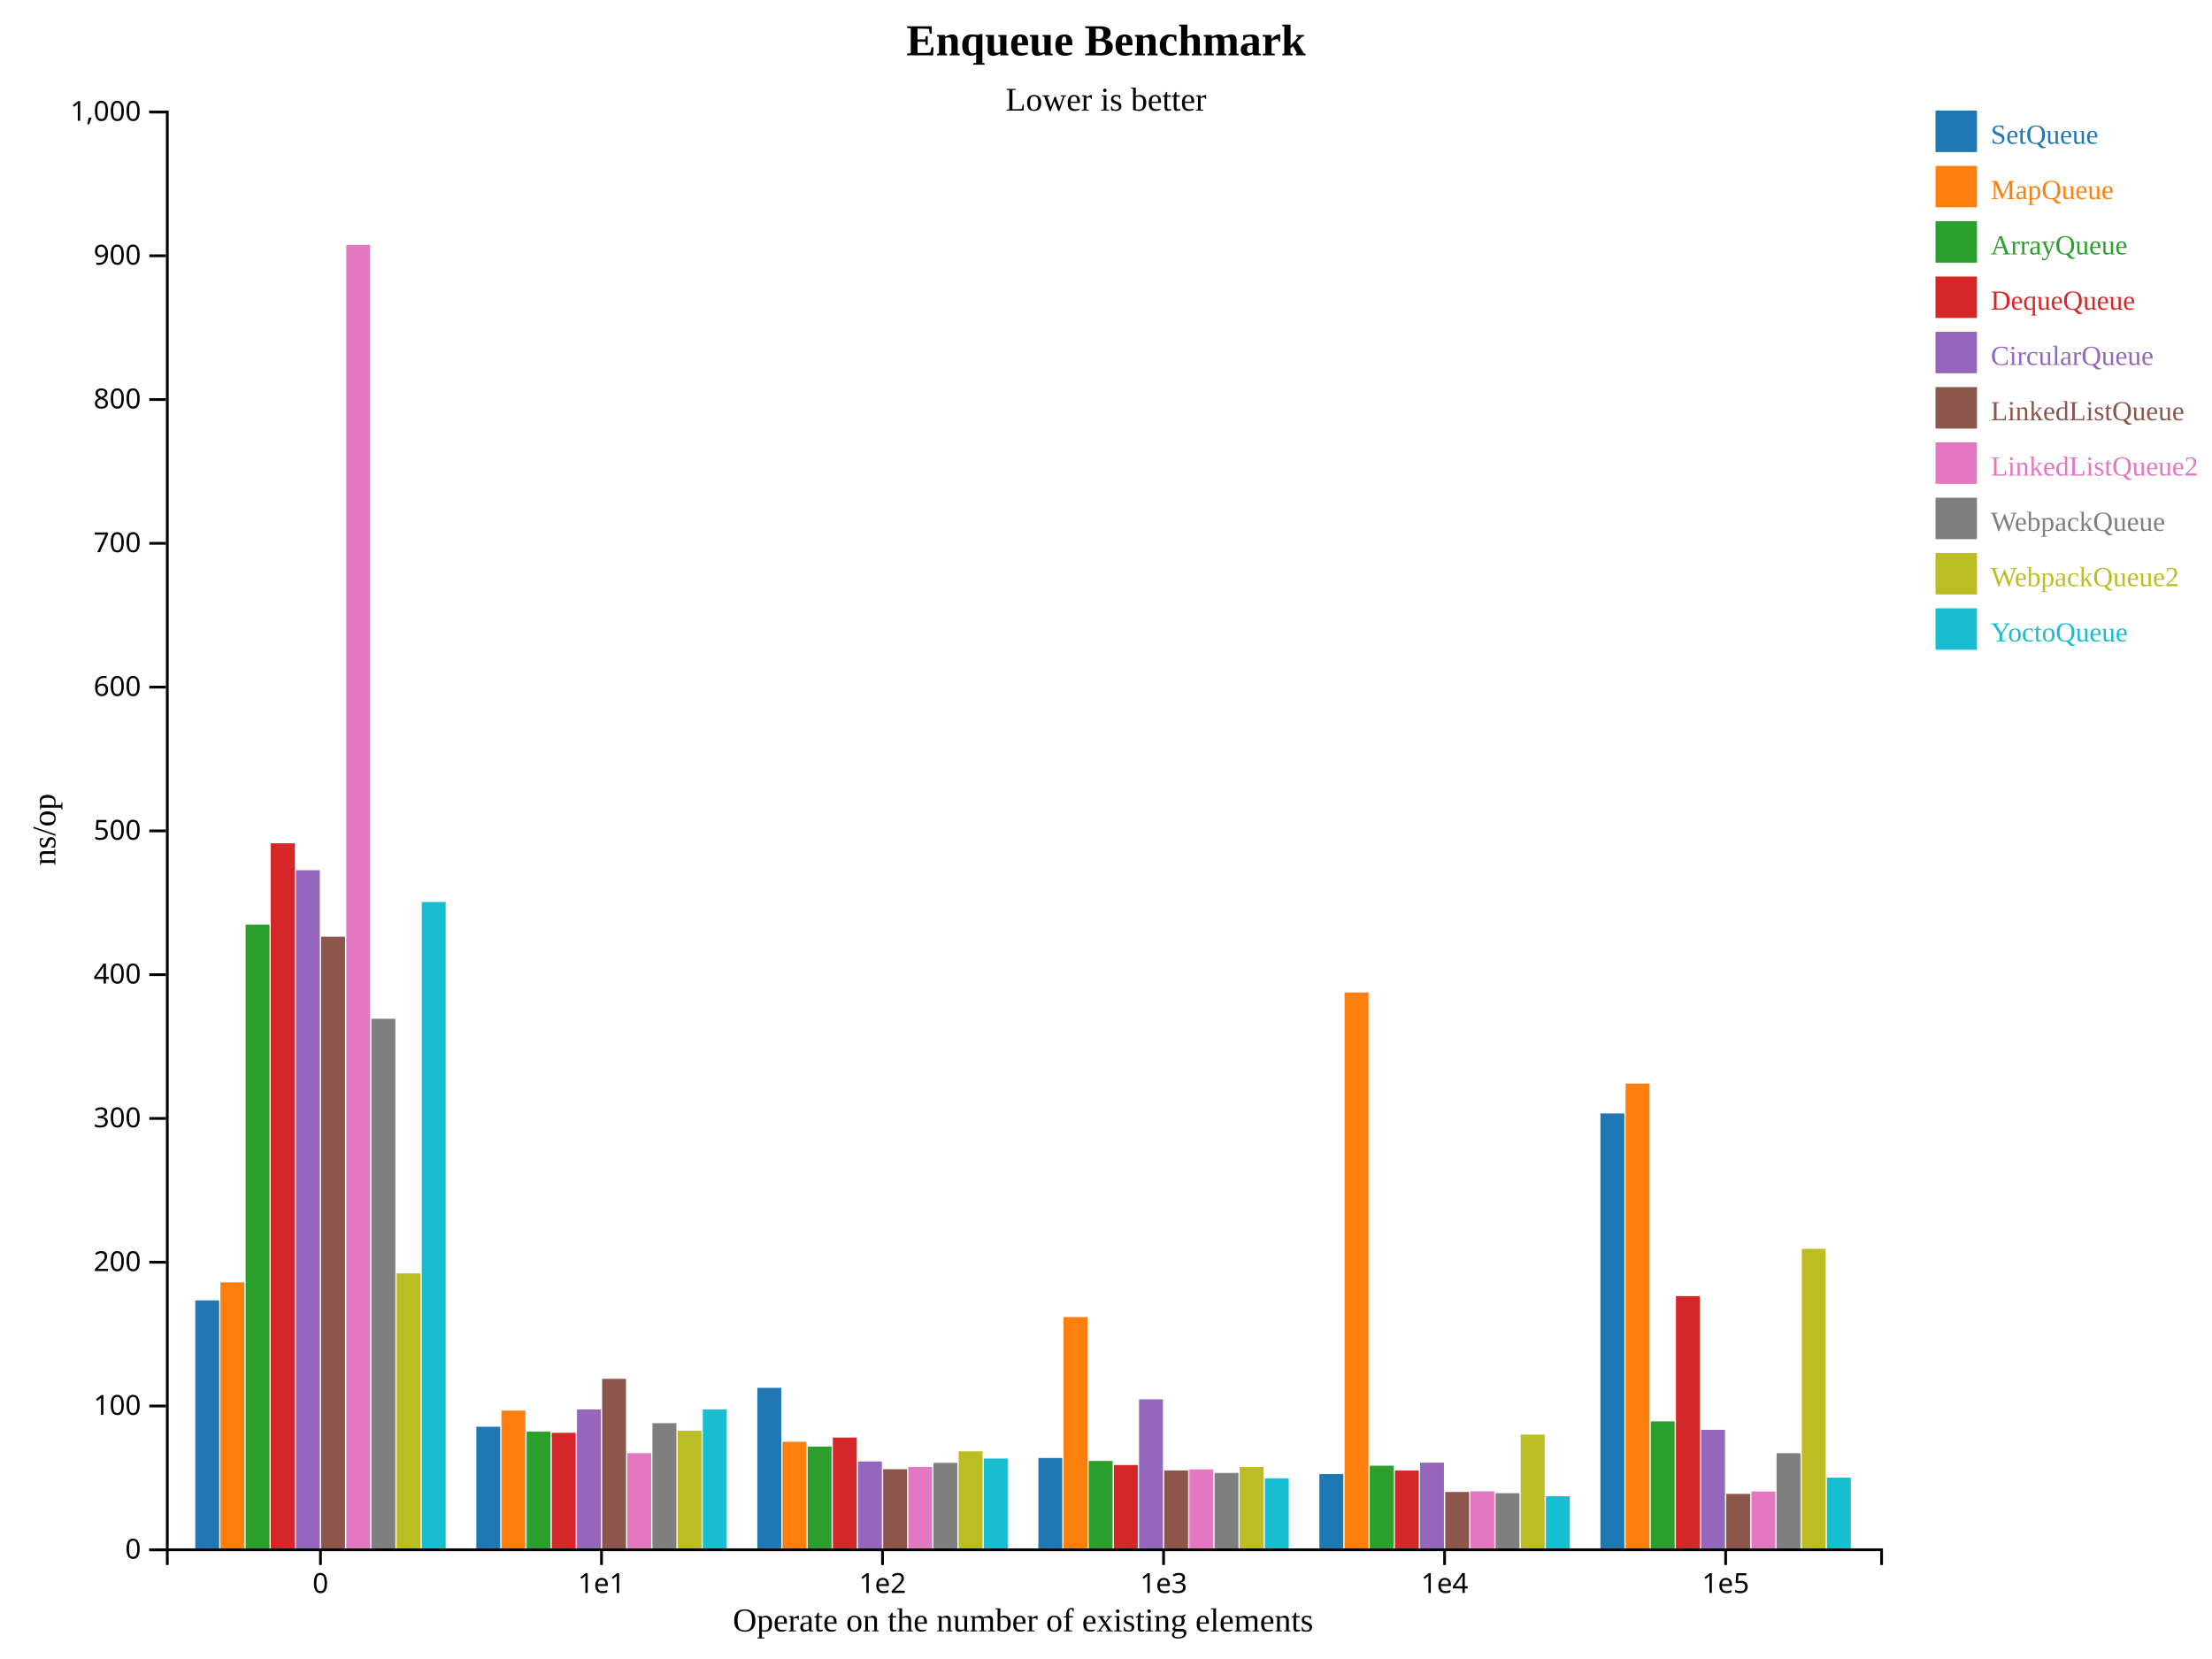
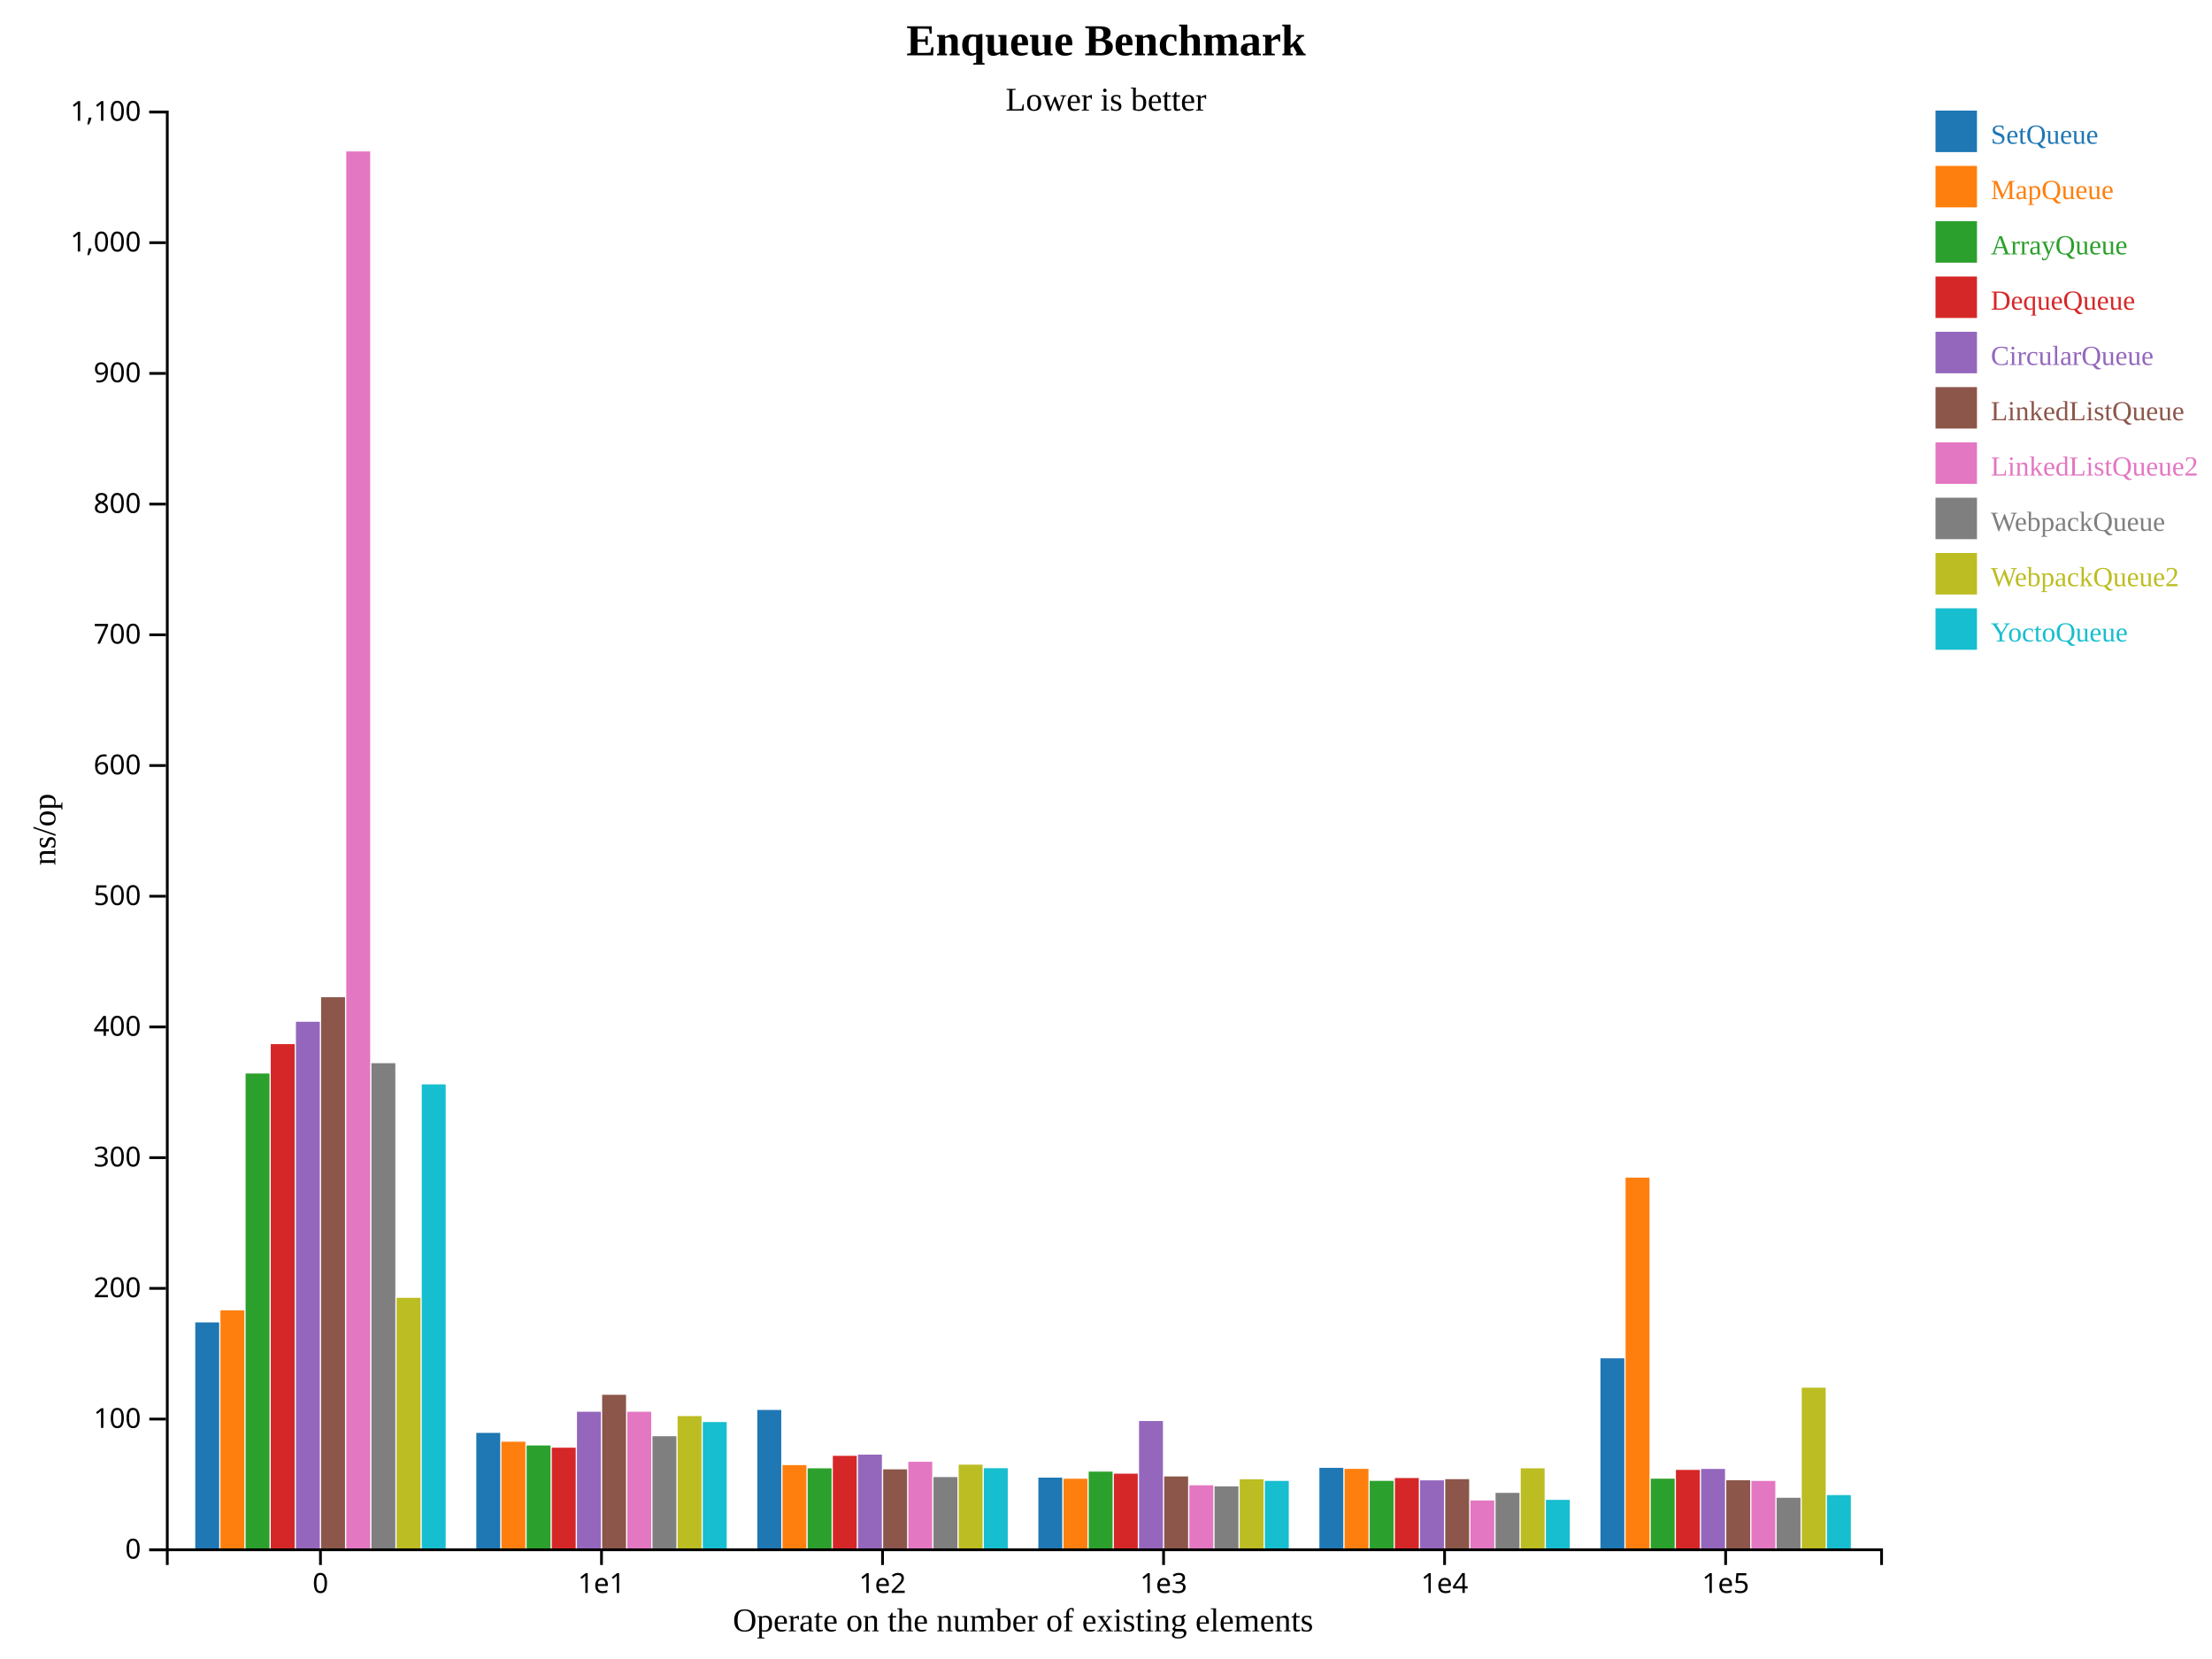
<svg xmlns="http://www.w3.org/2000/svg" width="800" height="600" style="background-color: white;">
  <g transform="translate(60,40)">
    <g transform="translate(10.16393,0)">
-       <rect x="0.455" y="430.3" width="8.647" height="89.7" fill="#1f77b4" />
-       <rect x="9.557" y="423.784" width="8.647" height="96.216" fill="#ff7f0e" />
-       <rect x="18.659" y="294.408" width="8.647" height="225.592" fill="#2ca02c" />
-       <rect x="27.761" y="264.987" width="8.647" height="255.013" fill="#d62728" />
-       <rect x="36.863" y="274.716" width="8.647" height="245.284" fill="#9467bd" />
-       <rect x="45.965" y="298.761" width="8.647" height="221.239" fill="#8c564b" />
-       <rect x="55.067" y="48.573" width="8.647" height="471.427" fill="#e377c2" />
-       <rect x="64.169" y="328.448" width="8.647" height="191.552" fill="#7f7f7f" />
-       <rect x="73.271" y="420.54" width="8.647" height="99.46" fill="#bcbd22" />
-       <rect x="82.373" y="286.213" width="8.647" height="233.787" fill="#17becf" />
+       <rect x="0.455" y="438.265" width="8.647" height="81.735" fill="#1f77b4" />
+       <rect x="9.557" y="433.912" width="8.647" height="86.088" fill="#ff7f0e" />
+       <rect x="18.659" y="348.253" width="8.647" height="171.747" fill="#2ca02c" />
+       <rect x="27.761" y="337.617" width="8.647" height="182.383" fill="#d62728" />
+       <rect x="36.863" y="329.533" width="8.647" height="190.467" fill="#9467bd" />
+       <rect x="45.965" y="320.66" width="8.647" height="199.34" fill="#8c564b" />
+       <rect x="55.067" y="14.763" width="8.647" height="505.237" fill="#e377c2" />
+       <rect x="64.169" y="344.524" width="8.647" height="175.476" fill="#7f7f7f" />
+       <rect x="73.271" y="429.364" width="8.647" height="90.636" fill="#bcbd22" />
+       <rect x="82.373" y="352.182" width="8.647" height="167.818" fill="#17becf" />
    </g>
    <g transform="translate(111.8033,0)">
-       <rect x="0.455" y="475.998" width="8.647" height="44.002" fill="#1f77b4" />
-       <rect x="9.557" y="470.153" width="8.647" height="49.847" fill="#ff7f0e" />
-       <rect x="18.659" y="477.771" width="8.647" height="42.229" fill="#2ca02c" />
-       <rect x="27.761" y="478.192" width="8.647" height="41.808" fill="#d62728" />
-       <rect x="36.863" y="469.742" width="8.647" height="50.258" fill="#9467bd" />
-       <rect x="45.965" y="458.682" width="8.647" height="61.318" fill="#8c564b" />
-       <rect x="55.067" y="485.56" width="8.647" height="34.44" fill="#e377c2" />
-       <rect x="64.169" y="474.703" width="8.647" height="45.297" fill="#7f7f7f" />
-       <rect x="73.271" y="477.454" width="8.647" height="42.546" fill="#bcbd22" />
-       <rect x="82.373" y="469.726" width="8.647" height="50.274" fill="#17becf" />
+       <rect x="0.455" y="478.225" width="8.647" height="41.775" fill="#1f77b4" />
+       <rect x="9.557" y="481.411" width="8.647" height="38.589" fill="#ff7f0e" />
+       <rect x="18.659" y="482.777" width="8.647" height="37.223" fill="#2ca02c" />
+       <rect x="27.761" y="483.572" width="8.647" height="36.428" fill="#d62728" />
+       <rect x="36.863" y="470.576" width="8.647" height="49.424" fill="#9467bd" />
+       <rect x="45.965" y="464.445" width="8.647" height="55.555" fill="#8c564b" />
+       <rect x="55.067" y="470.576" width="8.647" height="49.424" fill="#e377c2" />
+       <rect x="64.169" y="479.431" width="8.647" height="40.569" fill="#7f7f7f" />
+       <rect x="73.271" y="472.146" width="8.647" height="47.854" fill="#bcbd22" />
+       <rect x="82.373" y="474.311" width="8.647" height="45.689" fill="#17becf" />
    </g>
    <g transform="translate(213.4426,0)">
-       <rect x="0.455" y="461.937" width="8.647" height="58.063" fill="#1f77b4" />
-       <rect x="9.557" y="481.432" width="8.647" height="38.568" fill="#ff7f0e" />
-       <rect x="18.659" y="483.189" width="8.647" height="36.811" fill="#2ca02c" />
-       <rect x="27.761" y="479.913" width="8.647" height="40.087" fill="#d62728" />
-       <rect x="36.863" y="488.556" width="8.647" height="31.444" fill="#9467bd" />
-       <rect x="45.965" y="491.358" width="8.647" height="28.642" fill="#8c564b" />
-       <rect x="55.067" y="490.537" width="8.647" height="29.463" fill="#e377c2" />
-       <rect x="64.169" y="489.044" width="8.647" height="30.956" fill="#7f7f7f" />
-       <rect x="73.271" y="484.884" width="8.647" height="35.116" fill="#bcbd22" />
-       <rect x="82.373" y="487.495" width="8.647" height="32.505" fill="#17becf" />
+       <rect x="0.455" y="469.929" width="8.647" height="50.071" fill="#1f77b4" />
+       <rect x="9.557" y="489.873" width="8.647" height="30.127" fill="#ff7f0e" />
+       <rect x="18.659" y="491.036" width="8.647" height="28.964" fill="#2ca02c" />
+       <rect x="27.761" y="486.517" width="8.647" height="33.483" fill="#d62728" />
+       <rect x="36.863" y="486.087" width="8.647" height="33.913" fill="#9467bd" />
+       <rect x="45.965" y="491.409" width="8.647" height="28.591" fill="#8c564b" />
+       <rect x="55.067" y="488.668" width="8.647" height="31.332" fill="#e377c2" />
+       <rect x="64.169" y="494.203" width="8.647" height="25.797" fill="#7f7f7f" />
+       <rect x="73.271" y="489.712" width="8.647" height="30.288" fill="#bcbd22" />
+       <rect x="82.373" y="490.998" width="8.647" height="29.002" fill="#17becf" />
    </g>
    <g transform="translate(315.082,0)">
-       <rect x="0.455" y="487.292" width="8.647" height="32.708" fill="#1f77b4" />
-       <rect x="9.557" y="436.353" width="8.647" height="83.647" fill="#ff7f0e" />
-       <rect x="18.659" y="488.379" width="8.647" height="31.621" fill="#2ca02c" />
-       <rect x="27.761" y="489.845" width="8.647" height="30.155" fill="#d62728" />
-       <rect x="36.863" y="466.071" width="8.647" height="53.929" fill="#9467bd" />
-       <rect x="45.965" y="491.8" width="8.647" height="28.2" fill="#8c564b" />
-       <rect x="55.067" y="491.431" width="8.647" height="28.569" fill="#e377c2" />
-       <rect x="64.169" y="492.705" width="8.647" height="27.295" fill="#7f7f7f" />
-       <rect x="73.271" y="490.558" width="8.647" height="29.442" fill="#bcbd22" />
-       <rect x="82.373" y="494.645" width="8.647" height="25.355" fill="#17becf" />
+       <rect x="0.455" y="494.402" width="8.647" height="25.598" fill="#1f77b4" />
+       <rect x="9.557" y="494.799" width="8.647" height="25.201" fill="#ff7f0e" />
+       <rect x="18.659" y="492.227" width="8.647" height="27.773" fill="#2ca02c" />
+       <rect x="27.761" y="492.969" width="8.647" height="27.031" fill="#d62728" />
+       <rect x="36.863" y="473.933" width="8.647" height="46.067" fill="#9467bd" />
+       <rect x="45.965" y="493.981" width="8.647" height="26.019" fill="#8c564b" />
+       <rect x="55.067" y="497.172" width="8.647" height="22.828" fill="#e377c2" />
+       <rect x="64.169" y="497.569" width="8.647" height="22.431" fill="#7f7f7f" />
+       <rect x="73.271" y="494.993" width="8.647" height="25.007" fill="#bcbd22" />
+       <rect x="82.373" y="495.588" width="8.647" height="24.412" fill="#17becf" />
    </g>
    <g transform="translate(416.7213,0)">
-       <rect x="0.455" y="493.126" width="8.647" height="26.874" fill="#1f77b4" />
-       <rect x="9.557" y="318.921" width="8.647" height="201.079" fill="#ff7f0e" />
-       <rect x="18.659" y="490.09" width="8.647" height="29.91" fill="#2ca02c" />
-       <rect x="27.761" y="491.821" width="8.647" height="28.179" fill="#d62728" />
-       <rect x="36.863" y="488.992" width="8.647" height="31.008" fill="#9467bd" />
-       <rect x="45.965" y="499.59" width="8.647" height="20.41" fill="#8c564b" />
-       <rect x="55.067" y="499.356" width="8.647" height="20.644" fill="#e377c2" />
-       <rect x="64.169" y="500.032" width="8.647" height="19.968" fill="#7f7f7f" />
-       <rect x="73.271" y="478.832" width="8.647" height="41.168" fill="#bcbd22" />
-       <rect x="82.373" y="501.129" width="8.647" height="18.871" fill="#17becf" />
+       <rect x="0.455" y="490.861" width="8.647" height="29.139" fill="#1f77b4" />
+       <rect x="9.557" y="491.239" width="8.647" height="28.761" fill="#ff7f0e" />
+       <rect x="18.659" y="495.574" width="8.647" height="24.426" fill="#2ca02c" />
+       <rect x="27.761" y="494.553" width="8.647" height="25.447" fill="#d62728" />
+       <rect x="36.863" y="495.385" width="8.647" height="24.615" fill="#9467bd" />
+       <rect x="45.965" y="494.955" width="8.647" height="25.045" fill="#8c564b" />
+       <rect x="55.067" y="502.665" width="8.647" height="17.335" fill="#e377c2" />
+       <rect x="64.169" y="499.919" width="8.647" height="20.081" fill="#7f7f7f" />
+       <rect x="73.271" y="491.031" width="8.647" height="28.969" fill="#bcbd22" />
+       <rect x="82.373" y="502.448" width="8.647" height="17.552" fill="#17becf" />
    </g>
    <g transform="translate(518.3607,0)">
-       <rect x="0.455" y="362.695" width="8.647" height="157.305" fill="#1f77b4" />
-       <rect x="9.557" y="351.889" width="8.647" height="168.111" fill="#ff7f0e" />
-       <rect x="18.659" y="474.048" width="8.647" height="45.952" fill="#2ca02c" />
-       <rect x="27.761" y="428.761" width="8.647" height="91.239" fill="#d62728" />
-       <rect x="36.863" y="477.11" width="8.647" height="42.89" fill="#9467bd" />
-       <rect x="45.965" y="500.287" width="8.647" height="19.713" fill="#8c564b" />
-       <rect x="55.067" y="499.403" width="8.647" height="20.597" fill="#e377c2" />
-       <rect x="64.169" y="485.566" width="8.647" height="34.434" fill="#7f7f7f" />
-       <rect x="73.271" y="411.668" width="8.647" height="108.332" fill="#bcbd22" />
-       <rect x="82.373" y="494.411" width="8.647" height="25.589" fill="#17becf" />
+       <rect x="0.455" y="451.251" width="8.647" height="68.749" fill="#1f77b4" />
+       <rect x="9.557" y="385.911" width="8.647" height="134.089" fill="#ff7f0e" />
+       <rect x="18.659" y="494.785" width="8.647" height="25.215" fill="#2ca02c" />
+       <rect x="27.761" y="491.613" width="8.647" height="28.387" fill="#d62728" />
+       <rect x="36.863" y="491.258" width="8.647" height="28.742" fill="#9467bd" />
+       <rect x="45.965" y="495.357" width="8.647" height="24.643" fill="#8c564b" />
+       <rect x="55.067" y="495.603" width="8.647" height="24.397" fill="#e377c2" />
+       <rect x="64.169" y="501.691" width="8.647" height="18.309" fill="#7f7f7f" />
+       <rect x="73.271" y="461.878" width="8.647" height="58.122" fill="#bcbd22" />
+       <rect x="82.373" y="500.722" width="8.647" height="19.278" fill="#17becf" />
    </g>
    <g transform="translate(0,520)" fill="none" font-size="10" font-family="sans-serif" text-anchor="middle">
      <path class="domain" stroke="currentColor" d="M0.5,6V0.5H620.5V6" />
      <g class="tick" opacity="1" transform="translate(55.90164,0)">
        <line stroke="currentColor" y2="6" />
        <text fill="currentColor" y="9" dy="0.71em">0</text>
      </g>
      <g class="tick" opacity="1" transform="translate(157.541,0)">
        <line stroke="currentColor" y2="6" />
        <text fill="currentColor" y="9" dy="0.71em">1e1</text>
      </g>
      <g class="tick" opacity="1" transform="translate(259.1803,0)">
        <line stroke="currentColor" y2="6" />
        <text fill="currentColor" y="9" dy="0.71em">1e2</text>
      </g>
      <g class="tick" opacity="1" transform="translate(360.8197,0)">
        <line stroke="currentColor" y2="6" />
        <text fill="currentColor" y="9" dy="0.71em">1e3</text>
      </g>
      <g class="tick" opacity="1" transform="translate(462.459,0)">
        <line stroke="currentColor" y2="6" />
        <text fill="currentColor" y="9" dy="0.71em">1e4</text>
      </g>
      <g class="tick" opacity="1" transform="translate(564.0984,0)">
        <line stroke="currentColor" y2="6" />
        <text fill="currentColor" y="9" dy="0.71em">1e5</text>
      </g>
    </g>
    <text x="310" y="550" text-anchor="middle" font-size="12px" fill="black">Operate on the number of existing elements</text>
    <g fill="none" font-size="10" font-family="sans-serif" text-anchor="end">
      <path class="domain" stroke="currentColor" d="M-6,520.5H0.5V0.5H-6" />
      <g class="tick" opacity="1" transform="translate(0,520.5)">
        <line stroke="currentColor" x2="-6" />
        <text fill="currentColor" x="-9" dy="0.32em">0</text>
      </g>
-       <g class="tick" opacity="1" transform="translate(0,468.5)">
+       <g class="tick" opacity="1" transform="translate(0,473.2273)">
        <line stroke="currentColor" x2="-6" />
        <text fill="currentColor" x="-9" dy="0.32em">100</text>
      </g>
-       <g class="tick" opacity="1" transform="translate(0,416.5)">
+       <g class="tick" opacity="1" transform="translate(0,425.9545)">
        <line stroke="currentColor" x2="-6" />
        <text fill="currentColor" x="-9" dy="0.32em">200</text>
      </g>
-       <g class="tick" opacity="1" transform="translate(0,364.5)">
+       <g class="tick" opacity="1" transform="translate(0,378.6818)">
        <line stroke="currentColor" x2="-6" />
        <text fill="currentColor" x="-9" dy="0.32em">300</text>
      </g>
-       <g class="tick" opacity="1" transform="translate(0,312.5)">
+       <g class="tick" opacity="1" transform="translate(0,331.4091)">
        <line stroke="currentColor" x2="-6" />
        <text fill="currentColor" x="-9" dy="0.32em">400</text>
      </g>
-       <g class="tick" opacity="1" transform="translate(0,260.5)">
+       <g class="tick" opacity="1" transform="translate(0,284.1364)">
        <line stroke="currentColor" x2="-6" />
        <text fill="currentColor" x="-9" dy="0.32em">500</text>
      </g>
-       <g class="tick" opacity="1" transform="translate(0,208.5)">
+       <g class="tick" opacity="1" transform="translate(0,236.8636)">
        <line stroke="currentColor" x2="-6" />
        <text fill="currentColor" x="-9" dy="0.32em">600</text>
      </g>
-       <g class="tick" opacity="1" transform="translate(0,156.5)">
+       <g class="tick" opacity="1" transform="translate(0,189.5909)">
        <line stroke="currentColor" x2="-6" />
        <text fill="currentColor" x="-9" dy="0.32em">700</text>
      </g>
-       <g class="tick" opacity="1" transform="translate(0,104.5)">
+       <g class="tick" opacity="1" transform="translate(0,142.3182)">
        <line stroke="currentColor" x2="-6" />
        <text fill="currentColor" x="-9" dy="0.32em">800</text>
      </g>
-       <g class="tick" opacity="1" transform="translate(0,52.5)">
+       <g class="tick" opacity="1" transform="translate(0,95.04545)">
        <line stroke="currentColor" x2="-6" />
        <text fill="currentColor" x="-9" dy="0.32em">900</text>
      </g>
+       <g class="tick" opacity="1" transform="translate(0,47.77273)">
+         <line stroke="currentColor" x2="-6" />
+         <text fill="currentColor" x="-9" dy="0.32em">1,000</text>
+       </g>
      <g class="tick" opacity="1" transform="translate(0,0.5)">
        <line stroke="currentColor" x2="-6" />
-         <text fill="currentColor" x="-9" dy="0.32em">1,000</text>
+         <text fill="currentColor" x="-9" dy="0.32em">1,100</text>
      </g>
    </g>
    <text x="-260" y="-40" transform="rotate(-90)" text-anchor="middle" font-size="12px" fill="black">ns/op</text>
    <g transform="translate(640, 0)">
      <g transform="translate(0, 0)">
        <rect width="15" height="15" fill="#1f77b4" />
        <text x="20" y="12" text-anchor="start" font-size="10px" fill="#1f77b4">SetQueue</text>
      </g>
      <g transform="translate(0, 20)">
        <rect width="15" height="15" fill="#ff7f0e" />
        <text x="20" y="12" text-anchor="start" font-size="10px" fill="#ff7f0e">MapQueue</text>
      </g>
      <g transform="translate(0, 40)">
        <rect width="15" height="15" fill="#2ca02c" />
        <text x="20" y="12" text-anchor="start" font-size="10px" fill="#2ca02c">ArrayQueue</text>
      </g>
      <g transform="translate(0, 60)">
        <rect width="15" height="15" fill="#d62728" />
        <text x="20" y="12" text-anchor="start" font-size="10px" fill="#d62728">DequeQueue</text>
      </g>
      <g transform="translate(0, 80)">
        <rect width="15" height="15" fill="#9467bd" />
        <text x="20" y="12" text-anchor="start" font-size="10px" fill="#9467bd">CircularQueue</text>
      </g>
      <g transform="translate(0, 100)">
        <rect width="15" height="15" fill="#8c564b" />
        <text x="20" y="12" text-anchor="start" font-size="10px" fill="#8c564b">LinkedListQueue</text>
      </g>
      <g transform="translate(0, 120)">
        <rect width="15" height="15" fill="#e377c2" />
        <text x="20" y="12" text-anchor="start" font-size="10px" fill="#e377c2">LinkedListQueue2</text>
      </g>
      <g transform="translate(0, 140)">
        <rect width="15" height="15" fill="#7f7f7f" />
        <text x="20" y="12" text-anchor="start" font-size="10px" fill="#7f7f7f">WebpackQueue</text>
      </g>
      <g transform="translate(0, 160)">
        <rect width="15" height="15" fill="#bcbd22" />
        <text x="20" y="12" text-anchor="start" font-size="10px" fill="#bcbd22">WebpackQueue2</text>
      </g>
      <g transform="translate(0, 180)">
        <rect width="15" height="15" fill="#17becf" />
        <text x="20" y="12" text-anchor="start" font-size="10px" fill="#17becf">YoctoQueue</text>
      </g>
    </g>
  </g>
  <text x="400" y="20" text-anchor="middle" font-size="16px" font-weight="bold">Enqueue Benchmark</text>
  <text x="400" y="40" text-anchor="middle" font-size="12px">Lower is better</text>
</svg>
